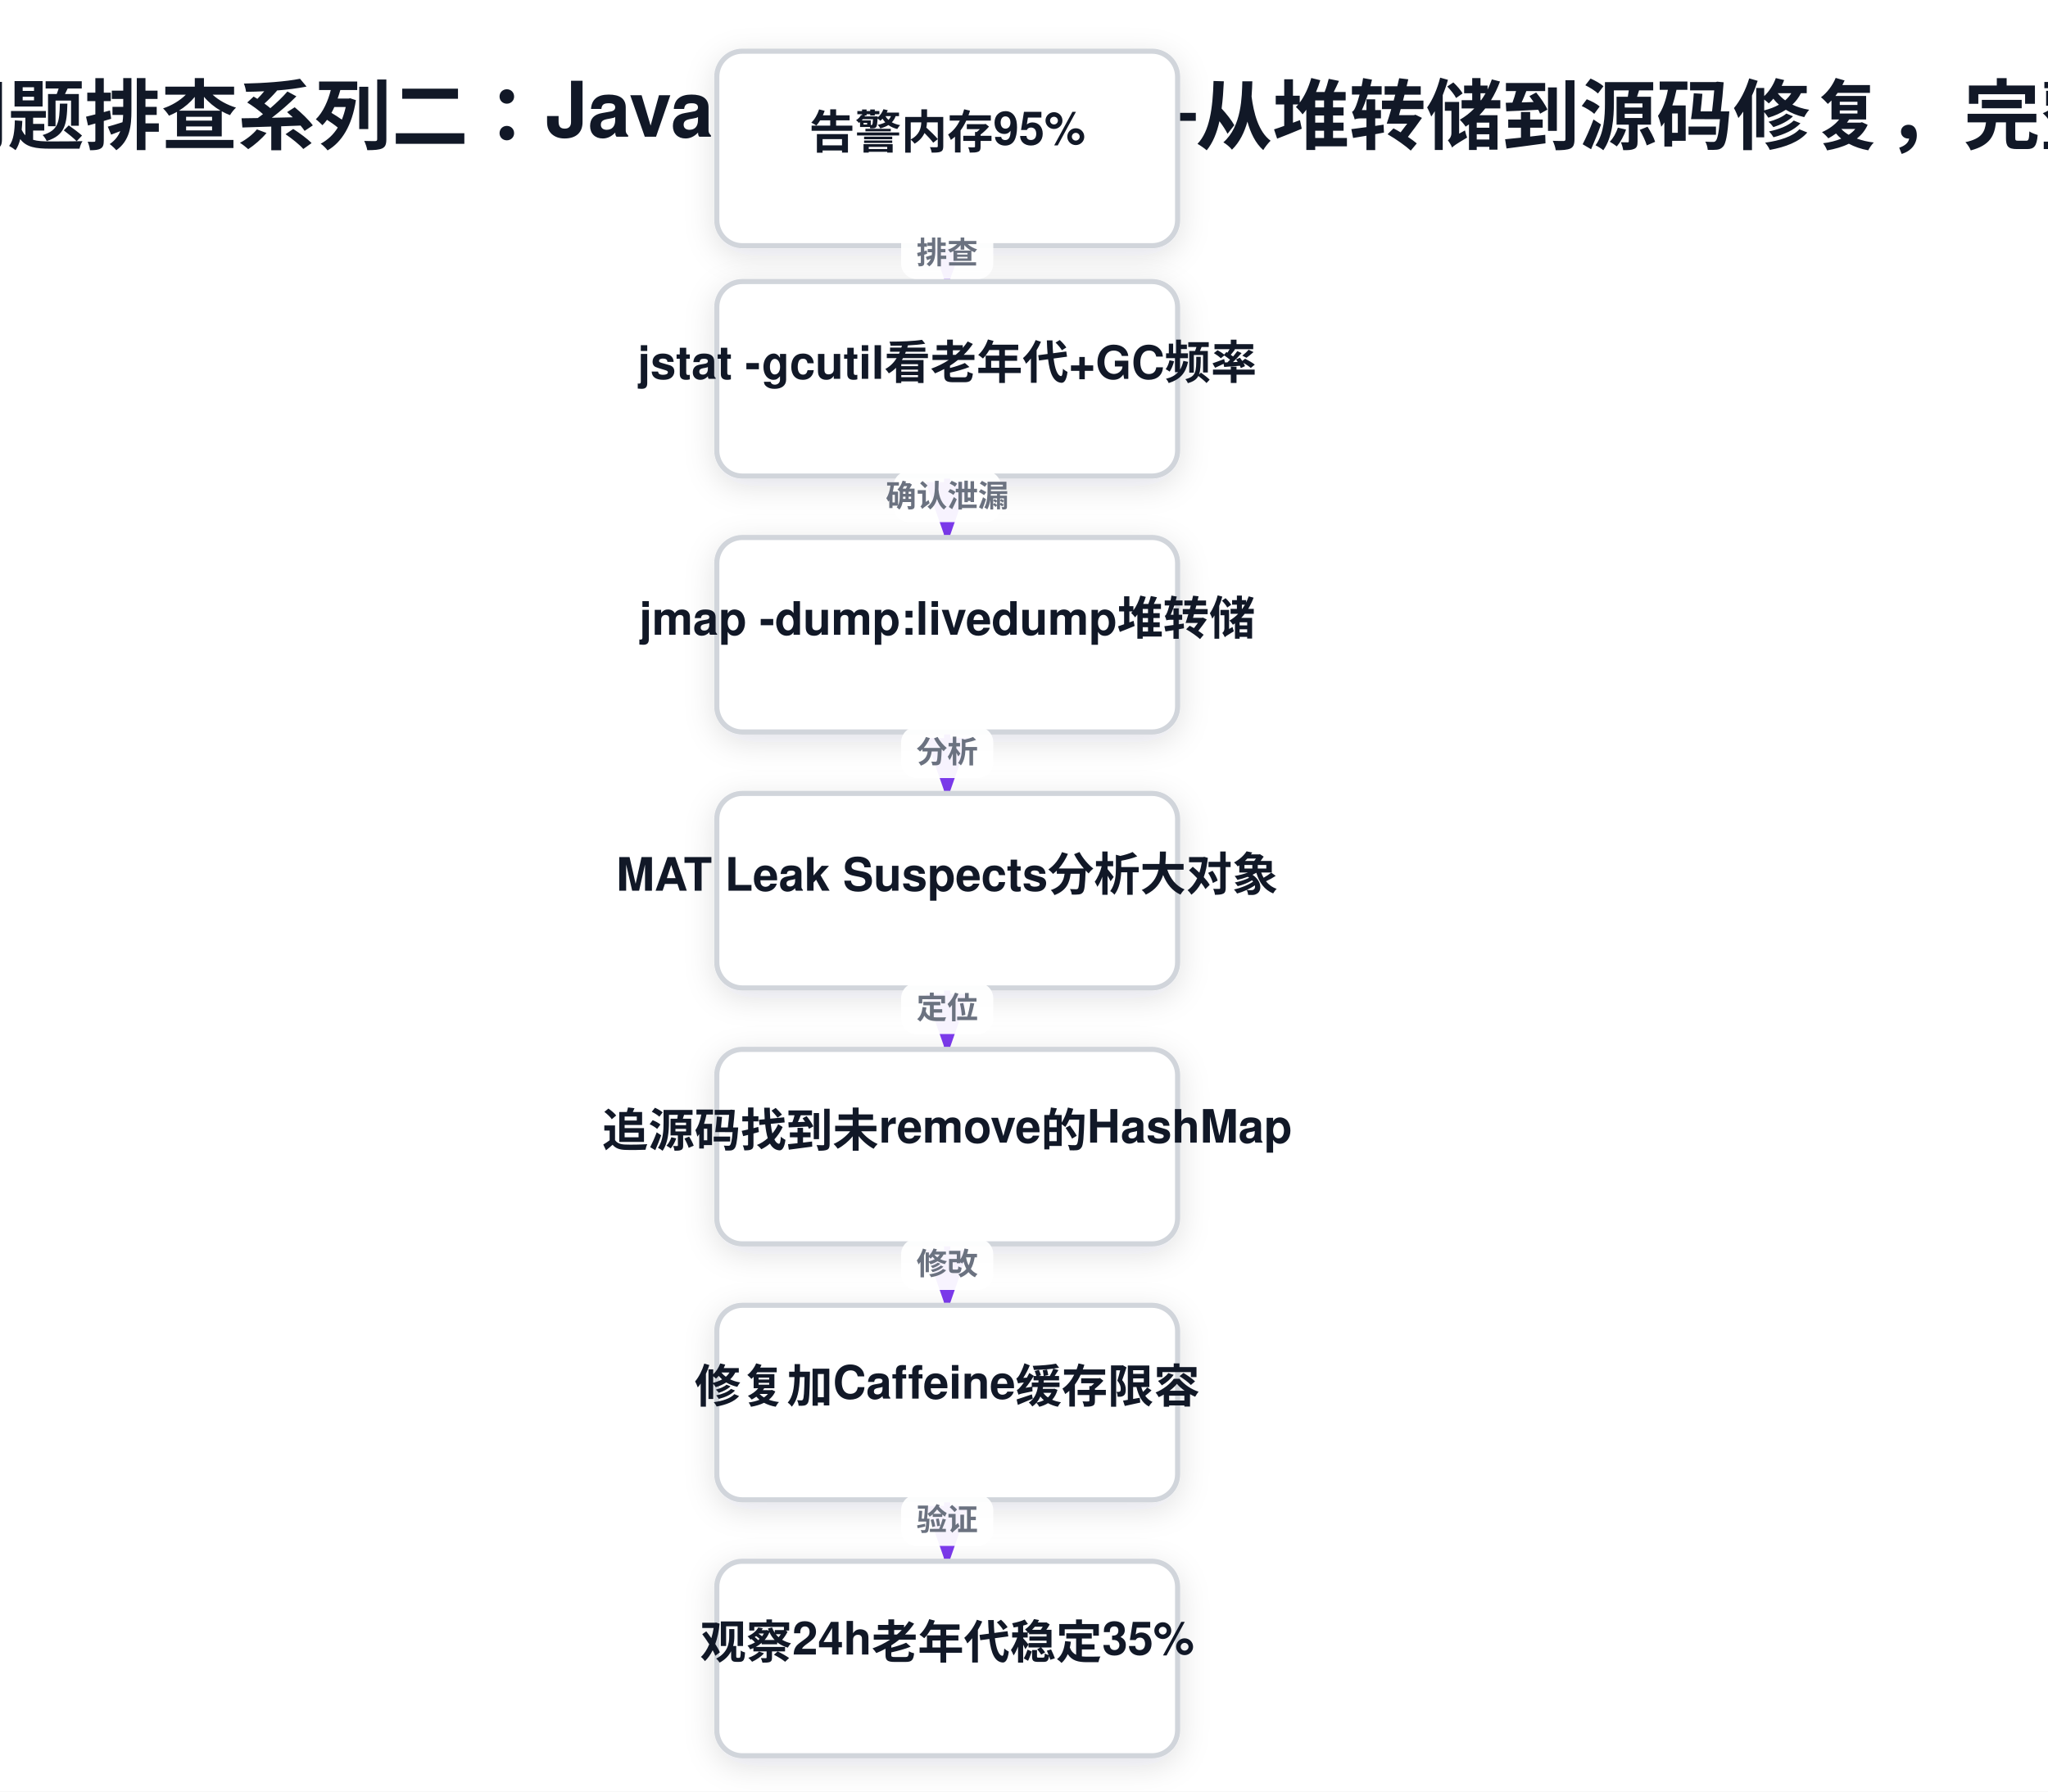
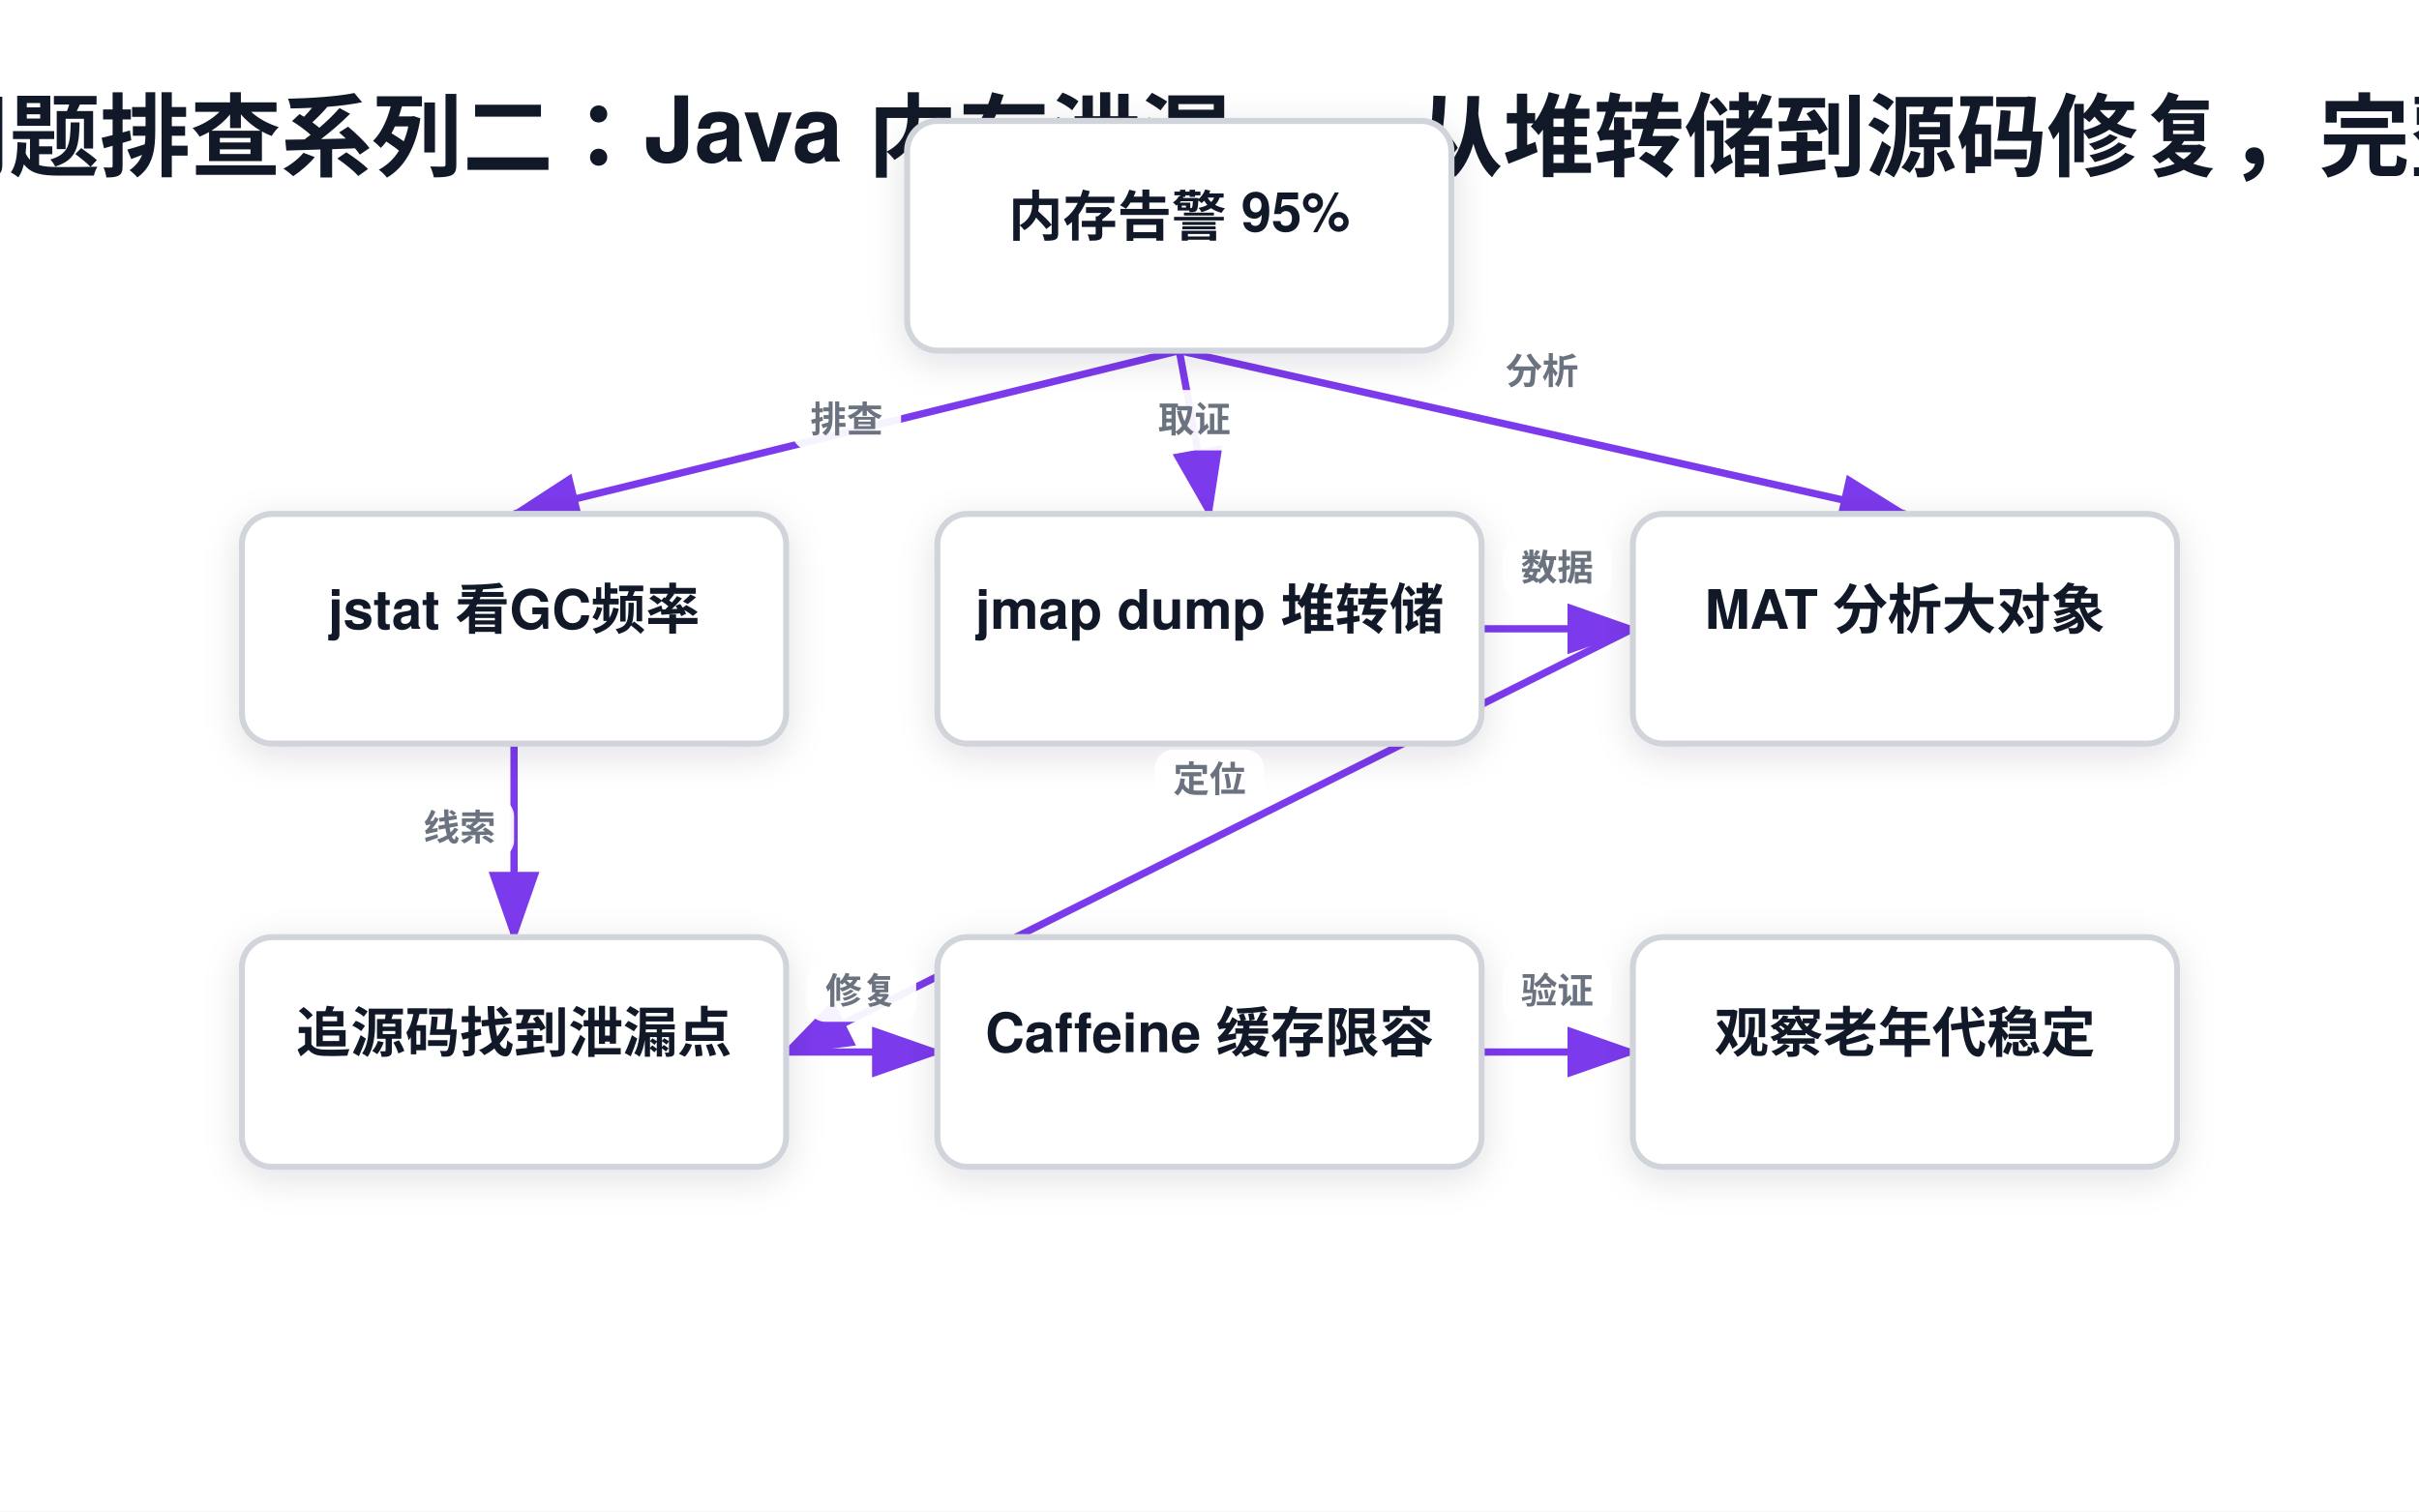
- <svg xmlns="http://www.w3.org/2000/svg" viewBox="0 0 800 700" width="800" height="700">
+ <svg xmlns="http://www.w3.org/2000/svg" viewBox="0 0 800 500" width="800" height="500">
  <defs>
    <marker id="arrowA" markerWidth="10" markerHeight="7" refX="9" refY="3.5" orient="auto">
      <polygon points="0 0, 10 3.5, 0 7" fill="#7c3aed" />
    </marker>
    <marker id="arrowB" markerWidth="10" markerHeight="7" refX="9" refY="3.5" orient="auto">
      <polygon points="0 0, 10 3.5, 0 7" fill="#10b981" />
    </marker>
    <marker id="arrowC" markerWidth="10" markerHeight="7" refX="9" refY="3.5" orient="auto">
      <polygon points="0 0, 10 3.5, 0 7" fill="#2563eb" />
    </marker>
    <marker id="arrowE" markerWidth="10" markerHeight="7" refX="9" refY="3.5" orient="auto">
      <polygon points="0 0, 10 3.5, 0 7" fill="#f97316" />
    </marker>
    <marker id="arrowF" markerWidth="10" markerHeight="7" refX="9" refY="3.5" orient="auto">
      <polygon points="0 0, 10 3.5, 0 7" fill="#7c3aed" />
    </marker>
    <marker id="arrowG" markerWidth="10" markerHeight="7" refX="9" refY="3.5" orient="auto">
      <polygon points="0 0, 10 3.5, 0 7" fill="#ef4444" />
    </marker>
    <marker id="arrowH" markerWidth="10" markerHeight="7" refX="9" refY="3.5" orient="auto">
      <polygon points="0 0, 10 3.5, 0 7" fill="#6b7280" />
    </marker>
    <filter id="shadowSoft" x="-20%" y="-20%" width="140%" height="160%">
      <feDropShadow dx="0" dy="3" stdDeviation="6" flood-color="#0f172a" flood-opacity="0.12" />
    </filter>
    <filter id="shadowGlass" x="-20%" y="-20%" width="140%" height="160%">
      <feDropShadow dx="0" dy="10" stdDeviation="16" flood-color="#020617" flood-opacity="0.28" />
    </filter>
    <style>
    text { font-family: 'Helvetica Neue', Helvetica, Arial, 'PingFang SC', 'Microsoft YaHei', 'Microsoft JhengHei', 'SimHei', sans-serif; }
    .title { font-size: 30px; font-weight: 700; fill: #111827; }
    .subtitle { font-size: 14px; font-weight: 500; fill: #6b7280; }
    .section { font-size: 13px; font-weight: 700; fill: #2563eb; letter-spacing: 1.4px; }
    .section-sub { font-size: 12px; font-weight: 500; fill: #94a3b8; }
    .node-title { font-size: 18px; font-weight: 700; fill: #111827; }
    .node-sub { font-size: 12px; font-weight: 500; fill: #6b7280; }
    .node-type { font-size: 12px; font-weight: 700; fill: #9ca3af; letter-spacing: 0.08em; }
    .arrow-label { font-size: 12px; font-weight: 600; fill: #6b7280; }
    .legend { font-size: 12px; font-weight: 500; fill: #6b7280; }
    .footnote { font-size: 12px; font-weight: 500; fill: #94a3b8; }
    </style>
  </defs>
-   <rect width="800.0" height="700.0" fill="#ffffff" />
+   <rect width="800.0" height="500.0" fill="#ffffff" />
  <text x="400.0" y="56" text-anchor="middle" class="title">线上问题排查系列二：Java 内存泄漏——从堆转储到源码修复，完整记录</text>
-   <path d="M 370.0,96.0 L 370.0,110.0" fill="none" stroke="#7c3aed" stroke-width="2.4" marker-end="url(#arrowA)" />
-   <path d="M 370.0,186.0 L 370.0,210.0" fill="none" stroke="#7c3aed" stroke-width="2.4" marker-end="url(#arrowA)" />
-   <path d="M 370.0,286.0 L 370.0,310.0" fill="none" stroke="#7c3aed" stroke-width="2.4" marker-end="url(#arrowA)" />
-   <path d="M 370.0,386.0 L 370.0,410.0" fill="none" stroke="#7c3aed" stroke-width="2.4" marker-end="url(#arrowA)" />
-   <path d="M 370.0,486.0 L 370.0,510.0" fill="none" stroke="#7c3aed" stroke-width="2.4" marker-end="url(#arrowA)" />
-   <path d="M 370.0,586.0 L 370.0,610.0" fill="none" stroke="#7c3aed" stroke-width="2.4" marker-end="url(#arrowA)" />
-   <rect x="280.0" y="20.0" width="180.0" height="76.0" rx="10.0" fill="#ffffff" stroke="#d1d5db" stroke-width="2.0" filter="url(#shadowSoft)" />
-   <text x="370.0" y="58.0" text-anchor="middle" class="node-title">告警
- 内存95%</text>
-   <rect x="280.0" y="110.0" width="180.0" height="76.0" rx="10.0" fill="#ffffff" stroke="#d1d5db" stroke-width="2.0" filter="url(#shadowSoft)" />
-   <text x="370.0" y="148.0" text-anchor="middle" class="node-title">jstat -gcutil
- 看老年代+GC频率</text>
-   <rect x="280.0" y="210.0" width="180.0" height="76.0" rx="10.0" fill="#ffffff" stroke="#d1d5db" stroke-width="2.0" filter="url(#shadowSoft)" />
-   <text x="370.0" y="248.0" text-anchor="middle" class="node-title">jmap -dump:live
- dump堆转储</text>
-   <rect x="280.0" y="310.0" width="180.0" height="76.0" rx="10.0" fill="#ffffff" stroke="#d1d5db" stroke-width="2.0" filter="url(#shadowSoft)" />
-   <text x="370.0" y="348.0" text-anchor="middle" class="node-title">MAT Leak Suspects
- 分析大对象</text>
-   <rect x="280.0" y="410.0" width="180.0" height="76.0" rx="10.0" fill="#ffffff" stroke="#d1d5db" stroke-width="2.0" filter="url(#shadowSoft)" />
-   <text x="370.0" y="448.0" text-anchor="middle" class="node-title">追源码
- 找到未remove的HashMap</text>
-   <rect x="280.0" y="510.0" width="180.0" height="76.0" rx="10.0" fill="#ffffff" stroke="#d1d5db" stroke-width="2.0" filter="url(#shadowSoft)" />
-   <text x="370.0" y="548.0" text-anchor="middle" class="node-title">修复
- 加Caffeine缓存限容</text>
-   <rect x="280.0" y="610.0" width="180.0" height="76.0" rx="10.0" fill="#ffffff" stroke="#d1d5db" stroke-width="2.0" filter="url(#shadowSoft)" />
-   <text x="370.0" y="648.0" text-anchor="middle" class="node-title">观察24h
- 老年代稳定35%</text>
-   <rect x="352.0" y="89.0" width="36" height="20" rx="6" fill="#ffffff" opacity="0.94" />
-   <text x="370.0" y="103.0" text-anchor="middle" class="arrow-label">排查</text>
-   <rect x="349.0" y="184.0" width="42" height="20" rx="6" fill="#ffffff" opacity="0.94" />
-   <text x="370.0" y="198.0" text-anchor="middle" class="arrow-label">确认泄漏</text>
-   <rect x="352.0" y="284.0" width="36" height="20" rx="6" fill="#ffffff" opacity="0.94" />
-   <text x="370.0" y="298.0" text-anchor="middle" class="arrow-label">分析</text>
-   <rect x="352.0" y="384.0" width="36" height="20" rx="6" fill="#ffffff" opacity="0.94" />
-   <text x="370.0" y="398.0" text-anchor="middle" class="arrow-label">定位</text>
-   <rect x="352.0" y="484.0" width="36" height="20" rx="6" fill="#ffffff" opacity="0.94" />
-   <text x="370.0" y="498.0" text-anchor="middle" class="arrow-label">修改</text>
-   <rect x="352.0" y="584.0" width="36" height="20" rx="6" fill="#ffffff" opacity="0.94" />
-   <text x="370.0" y="598.0" text-anchor="middle" class="arrow-label">验证</text>
+   <path d="M 390.0,116.0 L 170.0,170.0" fill="none" stroke="#7c3aed" stroke-width="2.4" marker-end="url(#arrowA)" />
+   <path d="M 390.0,116.0 L 400.0,170.0" fill="none" stroke="#7c3aed" stroke-width="2.4" marker-end="url(#arrowA)" />
+   <path d="M 390.0,116.0 L 630.0,170.0" fill="none" stroke="#7c3aed" stroke-width="2.4" marker-end="url(#arrowA)" />
+   <path d="M 170.0,246.0 L 170.0,310.0" fill="none" stroke="#7c3aed" stroke-width="2.4" marker-end="url(#arrowA)" />
+   <path d="M 490.0,208.0 L 540.0,208.0" fill="none" stroke="#7c3aed" stroke-width="2.4" marker-end="url(#arrowA)" />
+   <path d="M 540.0,208.0 L 260.0,348.0" fill="none" stroke="#7c3aed" stroke-width="2.4" marker-end="url(#arrowA)" />
+   <path d="M 260.0,348.0 L 310.0,348.0" fill="none" stroke="#7c3aed" stroke-width="2.4" marker-end="url(#arrowA)" />
+   <path d="M 490.0,348.0 L 540.0,348.0" fill="none" stroke="#7c3aed" stroke-width="2.4" marker-end="url(#arrowA)" />
+   <rect x="300.0" y="40.0" width="180.0" height="76.0" rx="10.0" fill="#ffffff" stroke="#d1d5db" stroke-width="2.0" filter="url(#shadowSoft)" />
+   <text x="390.0" y="78.0" text-anchor="middle" class="node-title">内存告警 95%</text>
+   <rect x="80.0" y="170.0" width="180.0" height="76.0" rx="10.0" fill="#ffffff" stroke="#d1d5db" stroke-width="2.0" filter="url(#shadowSoft)" />
+   <text x="170.0" y="208.0" text-anchor="middle" class="node-title">jstat 看GC频率</text>
+   <rect x="310.0" y="170.0" width="180.0" height="76.0" rx="10.0" fill="#ffffff" stroke="#d1d5db" stroke-width="2.0" filter="url(#shadowSoft)" />
+   <text x="400.0" y="208.0" text-anchor="middle" class="node-title">jmap dump 堆转储</text>
+   <rect x="540.0" y="170.0" width="180.0" height="76.0" rx="10.0" fill="#ffffff" stroke="#d1d5db" stroke-width="2.0" filter="url(#shadowSoft)" />
+   <text x="630.0" y="208.0" text-anchor="middle" class="node-title">MAT 分析大对象</text>
+   <rect x="80.0" y="310.0" width="180.0" height="76.0" rx="10.0" fill="#ffffff" stroke="#d1d5db" stroke-width="2.0" filter="url(#shadowSoft)" />
+   <text x="170.0" y="348.0" text-anchor="middle" class="node-title">追源码找到泄漏点</text>
+   <rect x="310.0" y="310.0" width="180.0" height="76.0" rx="10.0" fill="#ffffff" stroke="#d1d5db" stroke-width="2.0" filter="url(#shadowSoft)" />
+   <text x="400.0" y="348.0" text-anchor="middle" class="node-title">Caffeine 缓存限容</text>
+   <rect x="540.0" y="310.0" width="180.0" height="76.0" rx="10.0" fill="#ffffff" stroke="#d1d5db" stroke-width="2.0" filter="url(#shadowSoft)" />
+   <text x="630.0" y="348.0" text-anchor="middle" class="node-title">观察老年代稳定</text>
+   <rect x="262.0" y="129.0" width="36" height="20" rx="6" fill="#ffffff" opacity="0.94" />
+   <text x="280.0" y="143.0" text-anchor="middle" class="arrow-label">排查</text>
+   <rect x="377.0" y="129.0" width="36" height="20" rx="6" fill="#ffffff" opacity="0.94" />
+   <text x="395.0" y="143.0" text-anchor="middle" class="arrow-label">取证</text>
+   <rect x="492.0" y="113.0" width="36" height="20" rx="6" fill="#ffffff" opacity="0.94" />
+   <text x="510.0" y="127.0" text-anchor="middle" class="arrow-label">分析</text>
+   <rect x="134.0" y="264.0" width="36" height="20" rx="6" fill="#ffffff" opacity="0.94" />
+   <text x="152.0" y="278.0" text-anchor="middle" class="arrow-label">线索</text>
+   <rect x="497.0" y="178.0" width="36" height="20" rx="6" fill="#ffffff" opacity="0.94" />
+   <text x="515.0" y="192.0" text-anchor="middle" class="arrow-label">数据</text>
+   <rect x="382.0" y="248.0" width="36" height="20" rx="6" fill="#ffffff" opacity="0.94" />
+   <text x="400.0" y="262.0" text-anchor="middle" class="arrow-label">定位</text>
+   <rect x="267.0" y="318.0" width="36" height="20" rx="6" fill="#ffffff" opacity="0.94" />
+   <text x="285.0" y="332.0" text-anchor="middle" class="arrow-label">修复</text>
+   <rect x="497.0" y="318.0" width="36" height="20" rx="6" fill="#ffffff" opacity="0.94" />
+   <text x="515.0" y="332.0" text-anchor="middle" class="arrow-label">验证</text>
</svg>
